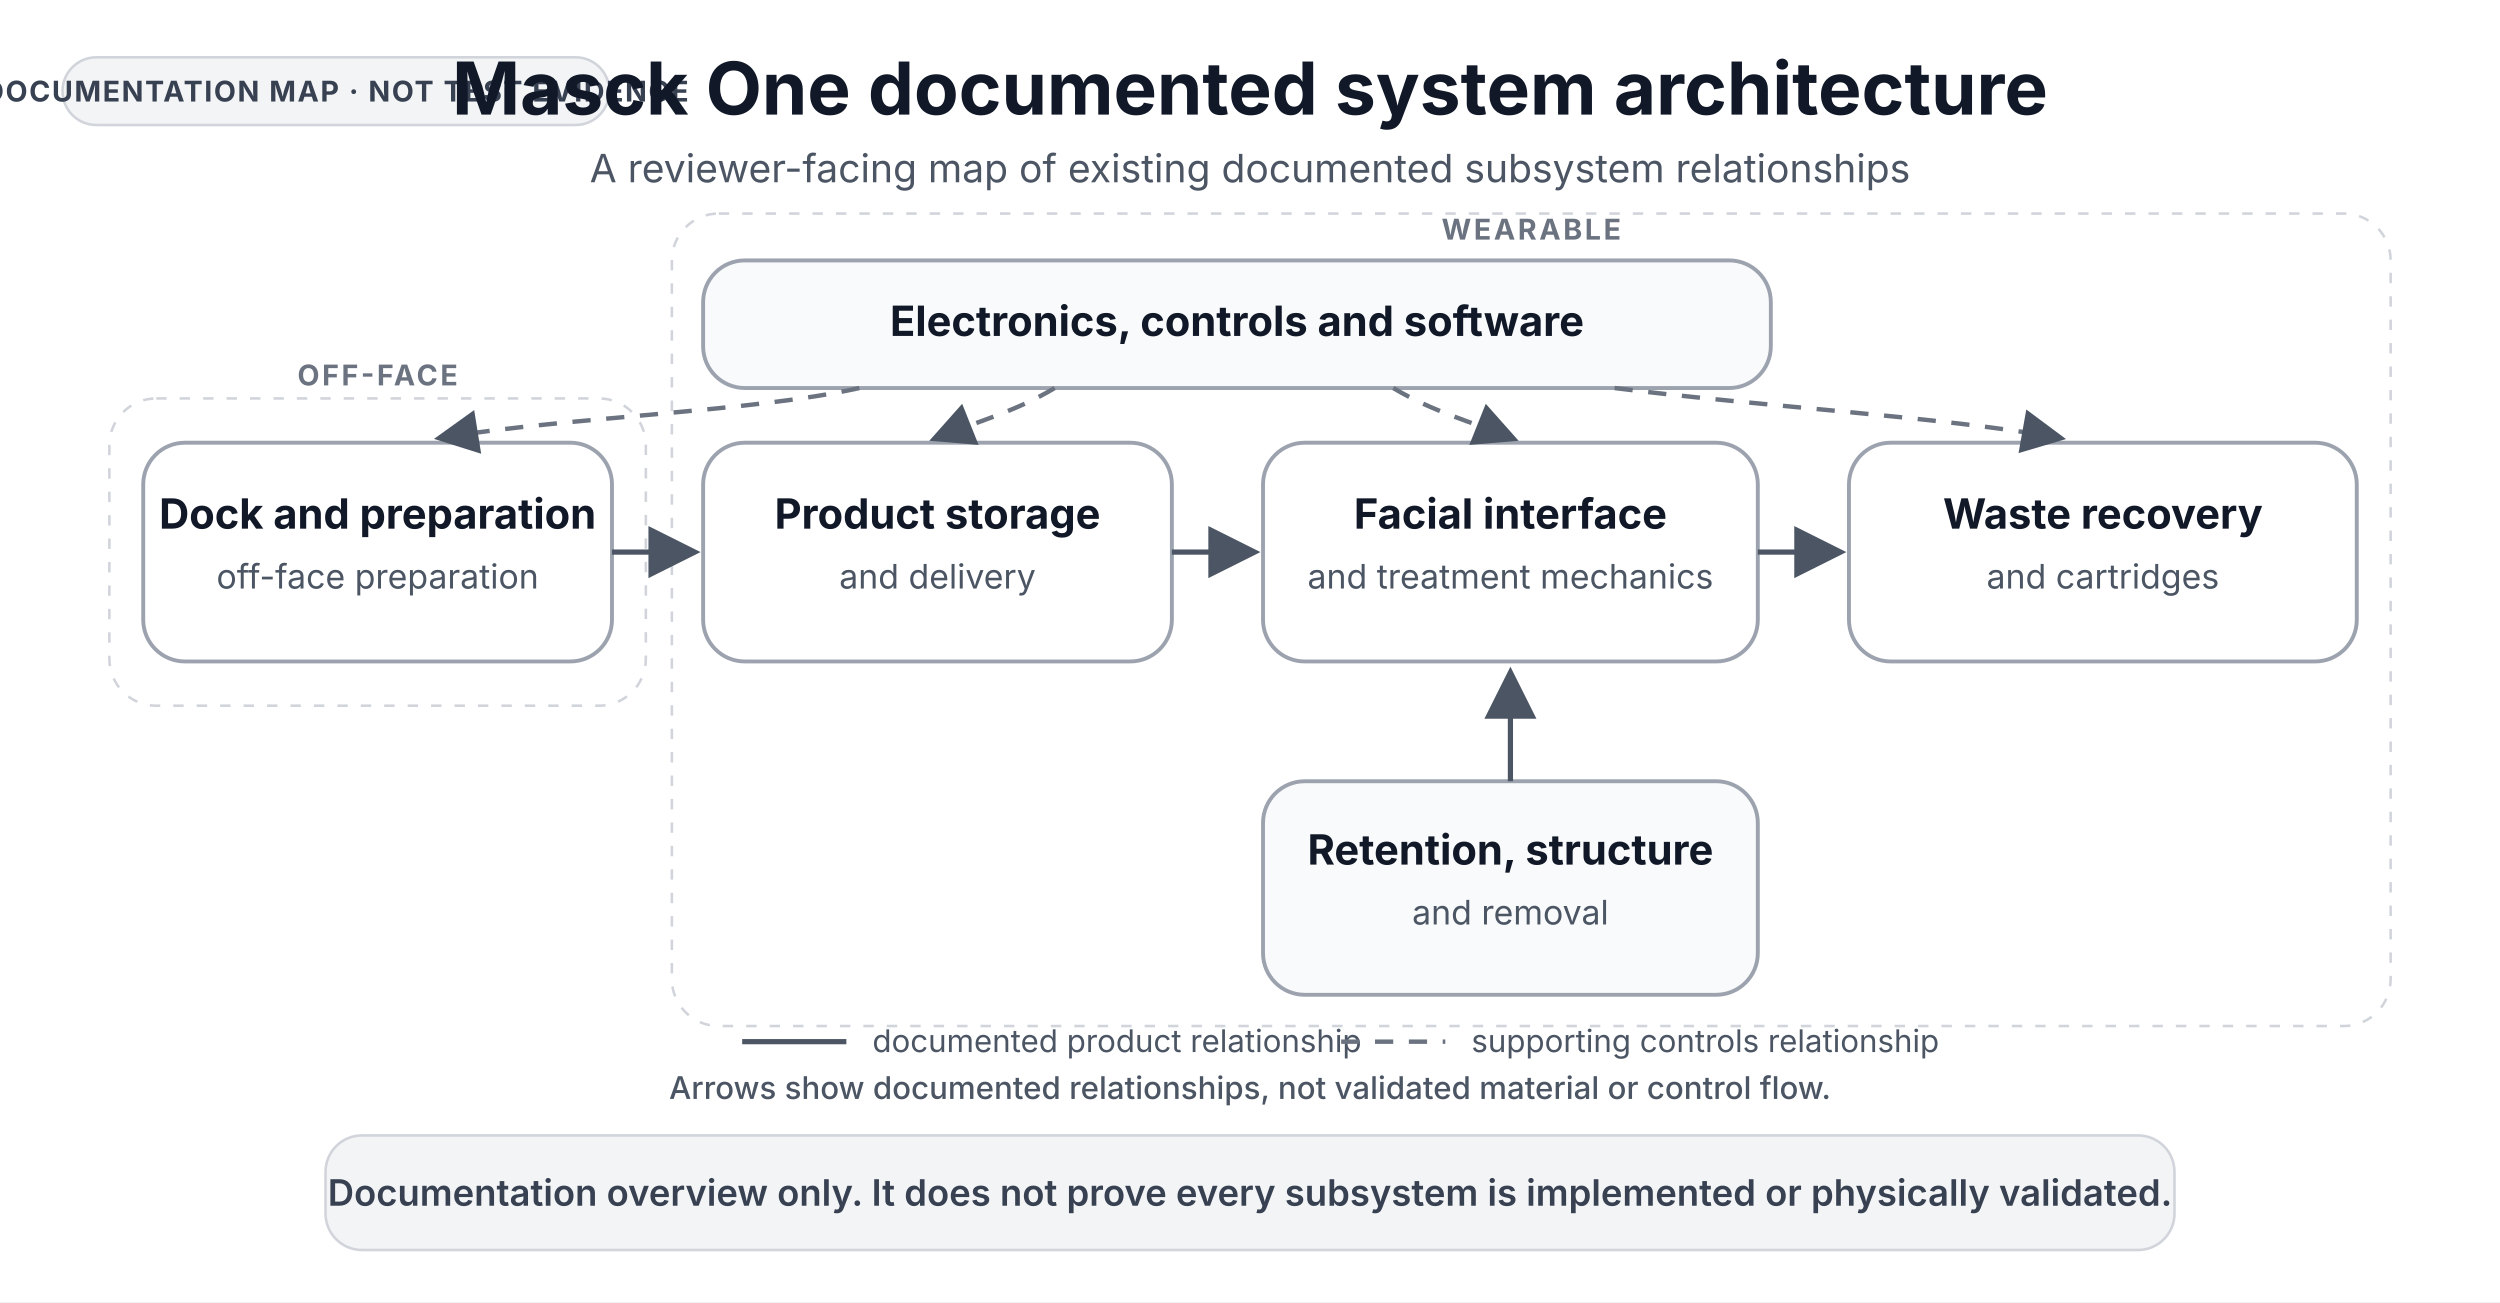
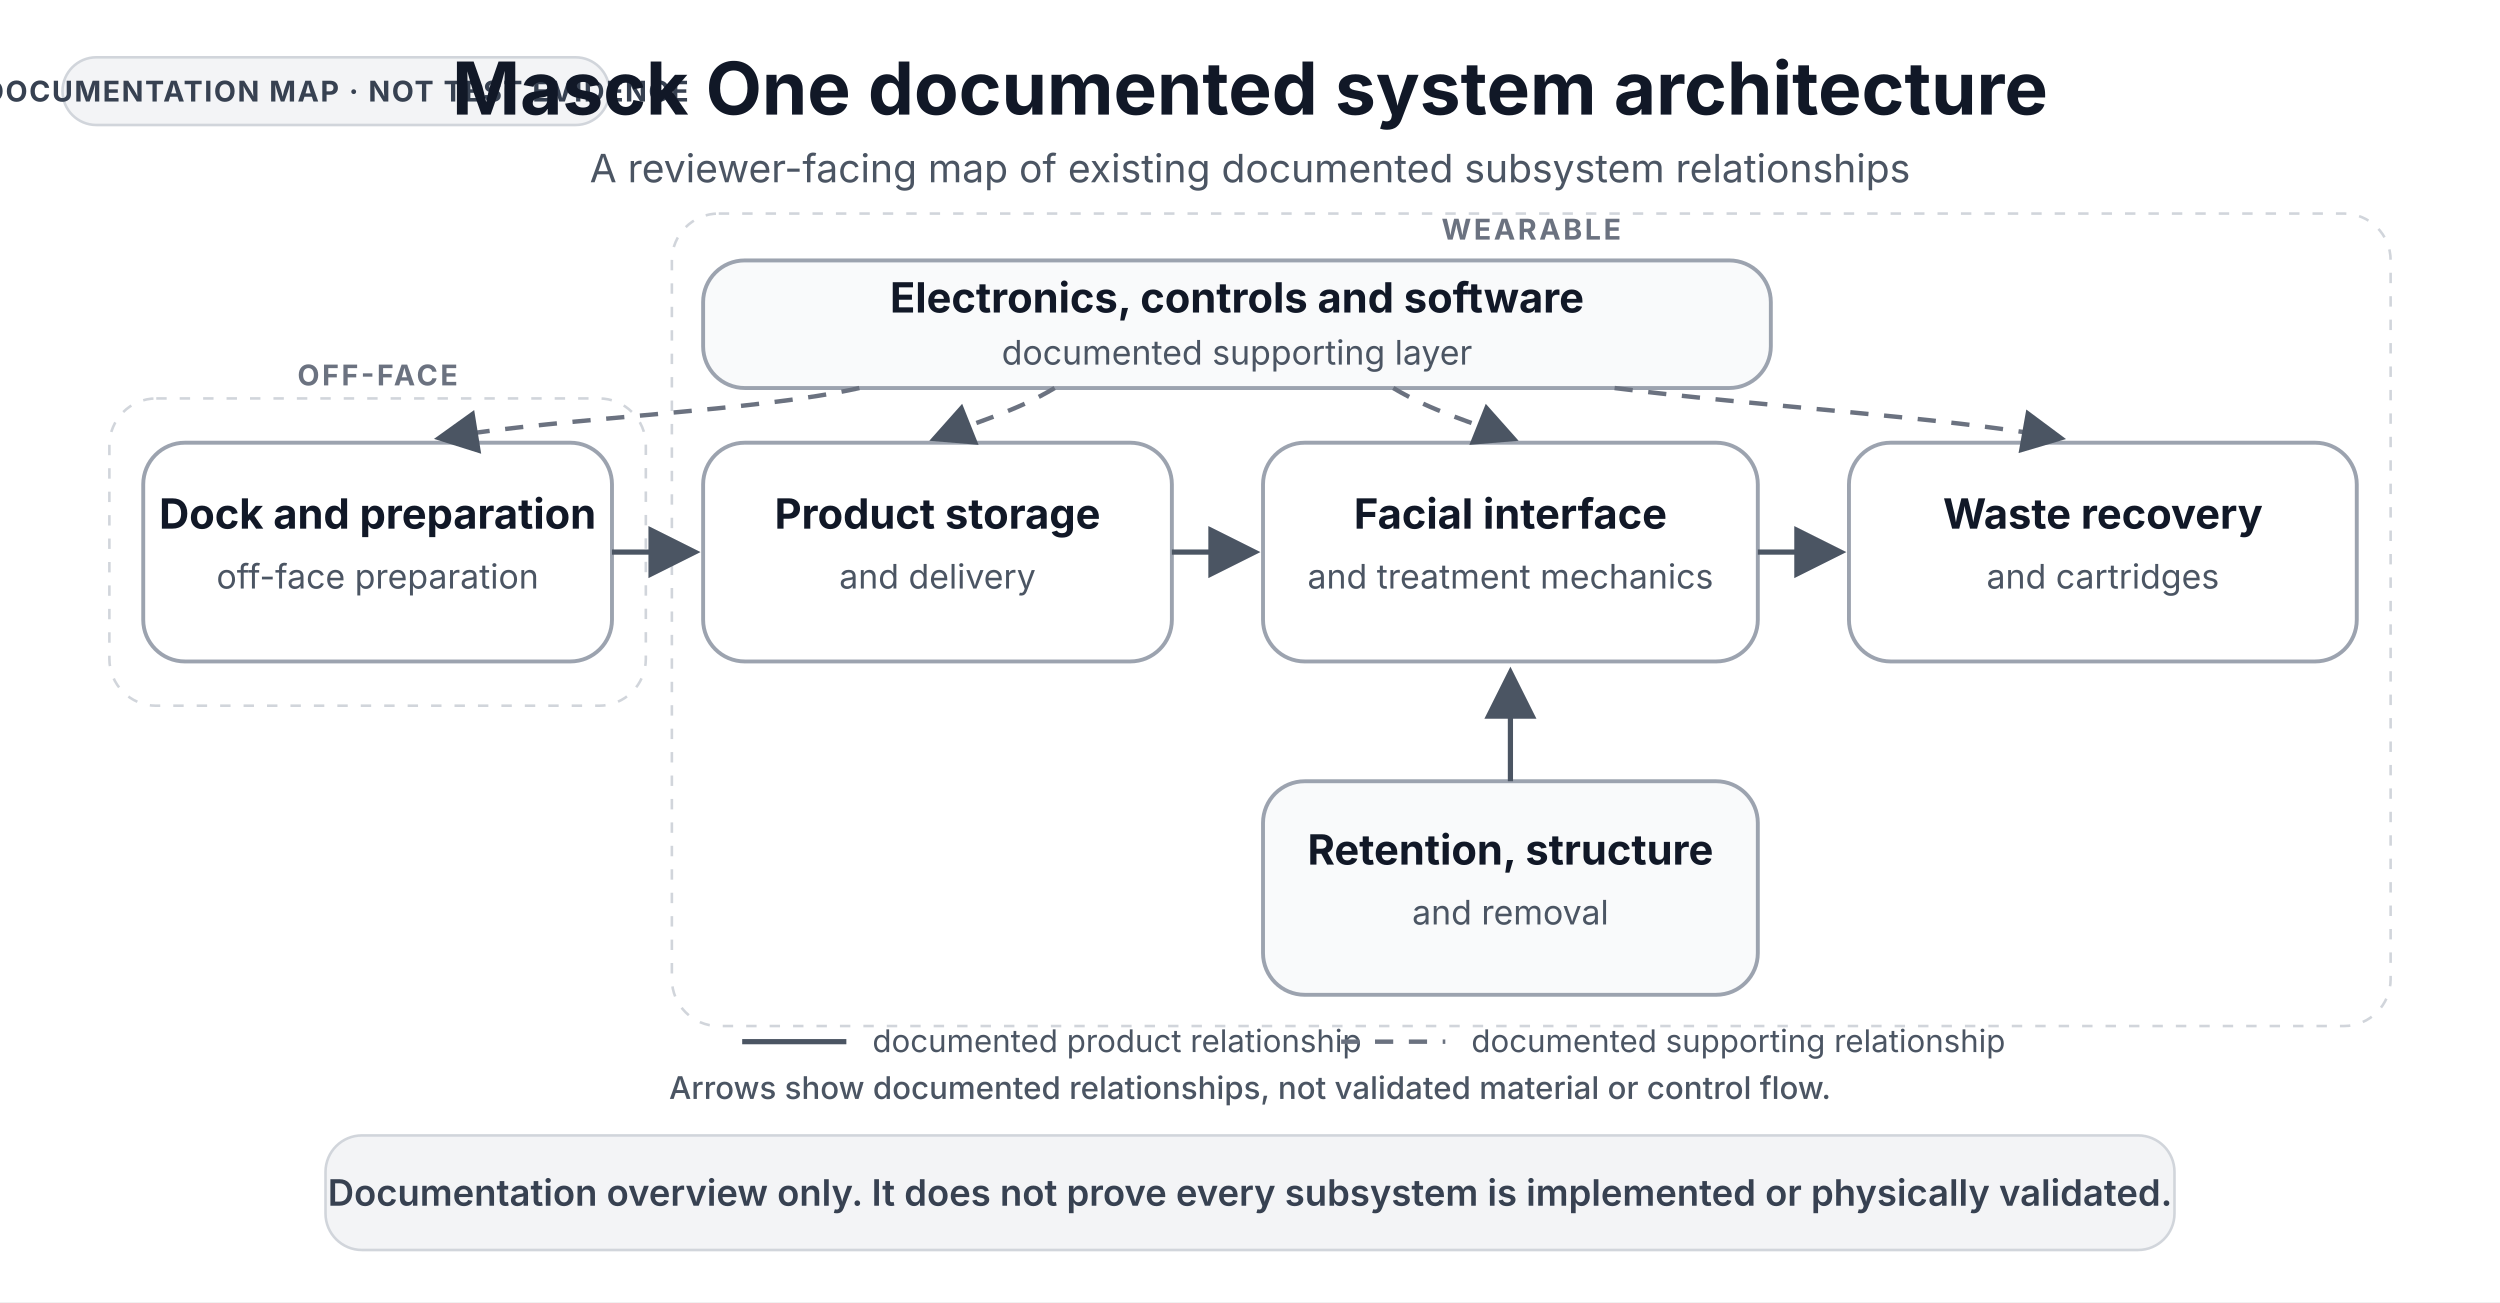
<svg xmlns="http://www.w3.org/2000/svg" width="960" height="500" viewBox="0 0 960 500" role="img" aria-labelledby="title desc">
  <defs>
    <marker id="arrow" markerWidth="10" markerHeight="10" refX="8" refY="5" orient="auto" markerUnits="strokeWidth">
      <path d="M 0 0 L 10 5 L 0 10 z" fill="#4b5563" />
    </marker>
    <style>
      .title { font: 700 28px system-ui, -apple-system, BlinkMacSystemFont, 'Segoe UI', sans-serif; fill: #111827; }
      .subtitle { font: 400 15px system-ui, -apple-system, BlinkMacSystemFont, 'Segoe UI', sans-serif; fill: #4b5563; }
      .badge { font: 700 11px system-ui, -apple-system, BlinkMacSystemFont, 'Segoe UI', sans-serif; fill: #374151; text-anchor: middle; letter-spacing: 0.6px; }
      .zone { font: 700 11px system-ui, -apple-system, BlinkMacSystemFont, 'Segoe UI', sans-serif; fill: #6b7280; text-anchor: middle; letter-spacing: 1px; }
      .node-title { font: 650 16px system-ui, -apple-system, BlinkMacSystemFont, 'Segoe UI', sans-serif; fill: #111827; text-anchor: middle; }
      .node-sub { font: 400 13px system-ui, -apple-system, BlinkMacSystemFont, 'Segoe UI', sans-serif; fill: #4b5563; text-anchor: middle; }
      .legend { font: 400 12px system-ui, -apple-system, BlinkMacSystemFont, 'Segoe UI', sans-serif; fill: #4b5563; }
      .boundary-note { font: 500 12px system-ui, -apple-system, BlinkMacSystemFont, 'Segoe UI', sans-serif; fill: #4b5563; text-anchor: middle; }
      .footer { font: 600 14px system-ui, -apple-system, BlinkMacSystemFont, 'Segoe UI', sans-serif; fill: #374151; text-anchor: middle; }
      .box { fill: #ffffff; stroke: #9ca3af; stroke-width: 1.5; rx: 16; }
      .support { fill: #f9fafb; stroke: #9ca3af; stroke-width: 1.5; rx: 16; }
      .zone-box { fill: none; stroke: #d1d5db; stroke-width: 1; stroke-dasharray: 4 5; rx: 18; }
      .arrow { fill: none; stroke: #4b5563; stroke-width: 2; marker-end: url(#arrow); }
      .control-arrow { fill: none; stroke: #6b7280; stroke-width: 1.7; stroke-dasharray: 7 6; marker-end: url(#arrow); }
      .legend-solid { fill: none; stroke: #4b5563; stroke-width: 2; }
      .legend-dashed { fill: none; stroke: #6b7280; stroke-width: 1.7; stroke-dasharray: 7 6; }
    </style>
  </defs>
  <rect width="960" height="500" fill="#ffffff" />
  <rect x="24" y="22" width="210" height="26" rx="13" fill="#f3f4f6" stroke="#d1d5db" />
  <text x="129" y="39" class="badge">DOCUMENTATION MAP · NOT TEST EVIDENCE</text>
  <text x="480" y="44" class="title" text-anchor="middle">Masck One documented system architecture</text>
  <text x="480" y="70" class="subtitle" text-anchor="middle">A reviewer-facing map of existing documented subsystem relationships</text>
  <rect x="42" y="153" width="206" height="118" class="zone-box" />
  <text x="145" y="148" class="zone">OFF-FACE</text>
  <rect x="258" y="82" width="660" height="312" class="zone-box" />
  <text x="588" y="92" class="zone">WEARABLE</text>
  <rect x="55" y="170" width="180" height="84" class="box" />
  <text x="145" y="203" class="node-title">Dock and preparation</text>
  <text x="145" y="226" class="node-sub">off-face preparation</text>
  <rect x="270" y="170" width="180" height="84" class="box" />
  <text x="360" y="203" class="node-title">Product storage</text>
  <text x="360" y="226" class="node-sub">and delivery</text>
  <rect x="485" y="170" width="190" height="84" class="box" />
  <text x="580" y="203" class="node-title">Facial interface</text>
  <text x="580" y="226" class="node-sub">and treatment mechanics</text>
  <rect x="710" y="170" width="195" height="84" class="box" />
  <text x="807.5" y="203" class="node-title">Waste recovery</text>
  <text x="807.5" y="226" class="node-sub">and cartridges</text>
  <path d="M235 212 H265" class="arrow" />
  <path d="M450 212 H480" class="arrow" />
  <path d="M675 212 H705" class="arrow" />
  <rect x="485" y="300" width="190" height="82" class="support" />
  <text x="580" y="332" class="node-title">Retention, structure</text>
  <text x="580" y="355" class="node-sub">and removal</text>
  <path d="M580 300 V260" class="arrow" />
  <rect x="270" y="100" width="410" height="49" class="support" />
-   <text x="475" y="129" class="node-title">Electronics, controls and software</text>
+   <text x="475" y="120" class="node-title">Electronics, controls and software</text>
+   <text x="475" y="140" class="node-sub">documented supporting layer</text>
  <path d="M330 149 C290 158 220 160 170 168" class="control-arrow" />
  <path d="M405 149 C390 158 375 162 360 168" class="control-arrow" />
  <path d="M535 149 C550 158 565 162 580 168" class="control-arrow" />
  <path d="M620 149 C675 156 745 160 790 168" class="control-arrow" />
  <line x1="285" y1="400" x2="325" y2="400" class="legend-solid" />
  <text x="335" y="404" class="legend">documented product relationship</text>
  <line x1="515" y1="400" x2="555" y2="400" class="legend-dashed" />
-   <text x="565" y="404" class="legend">supporting controls relationship</text>
+   <text x="565" y="404" class="legend">documented supporting relationship</text>
  <text x="480" y="422" class="boundary-note">Arrows show documented relationships, not validated material or control flow.</text>
  <rect x="125" y="436" width="710" height="44" rx="14" fill="#f3f4f6" stroke="#d1d5db" />
  <text x="480" y="463" class="footer">Documentation overview only. It does not prove every subsystem is implemented or physically validated.</text>
</svg>
